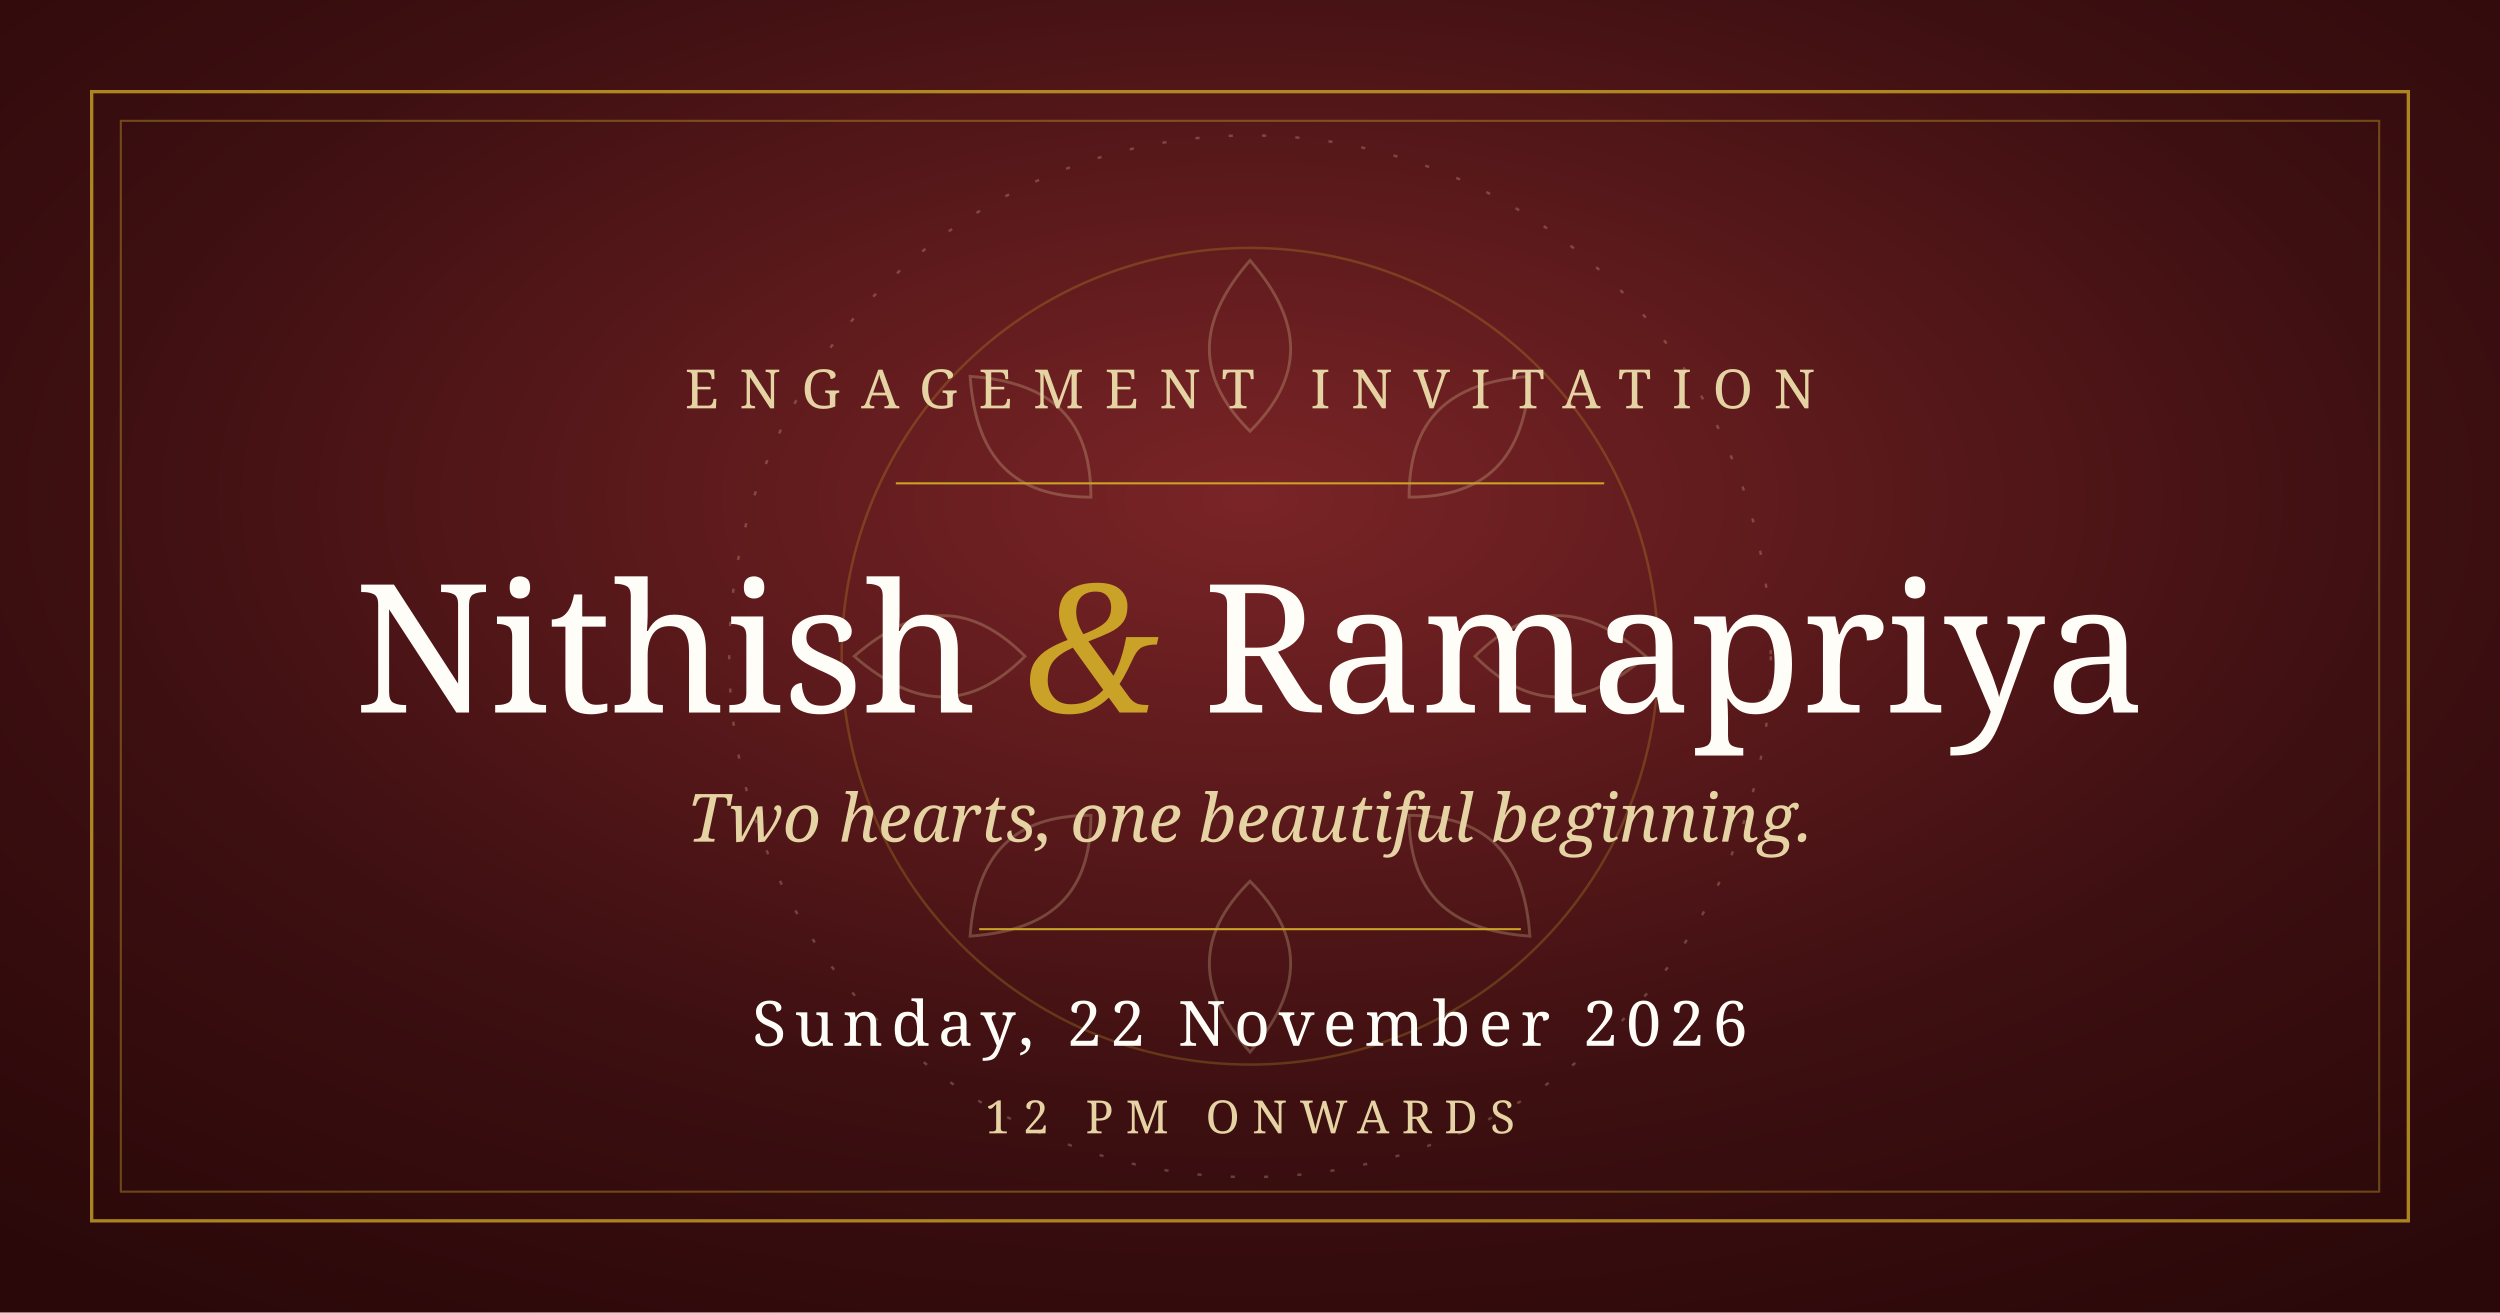
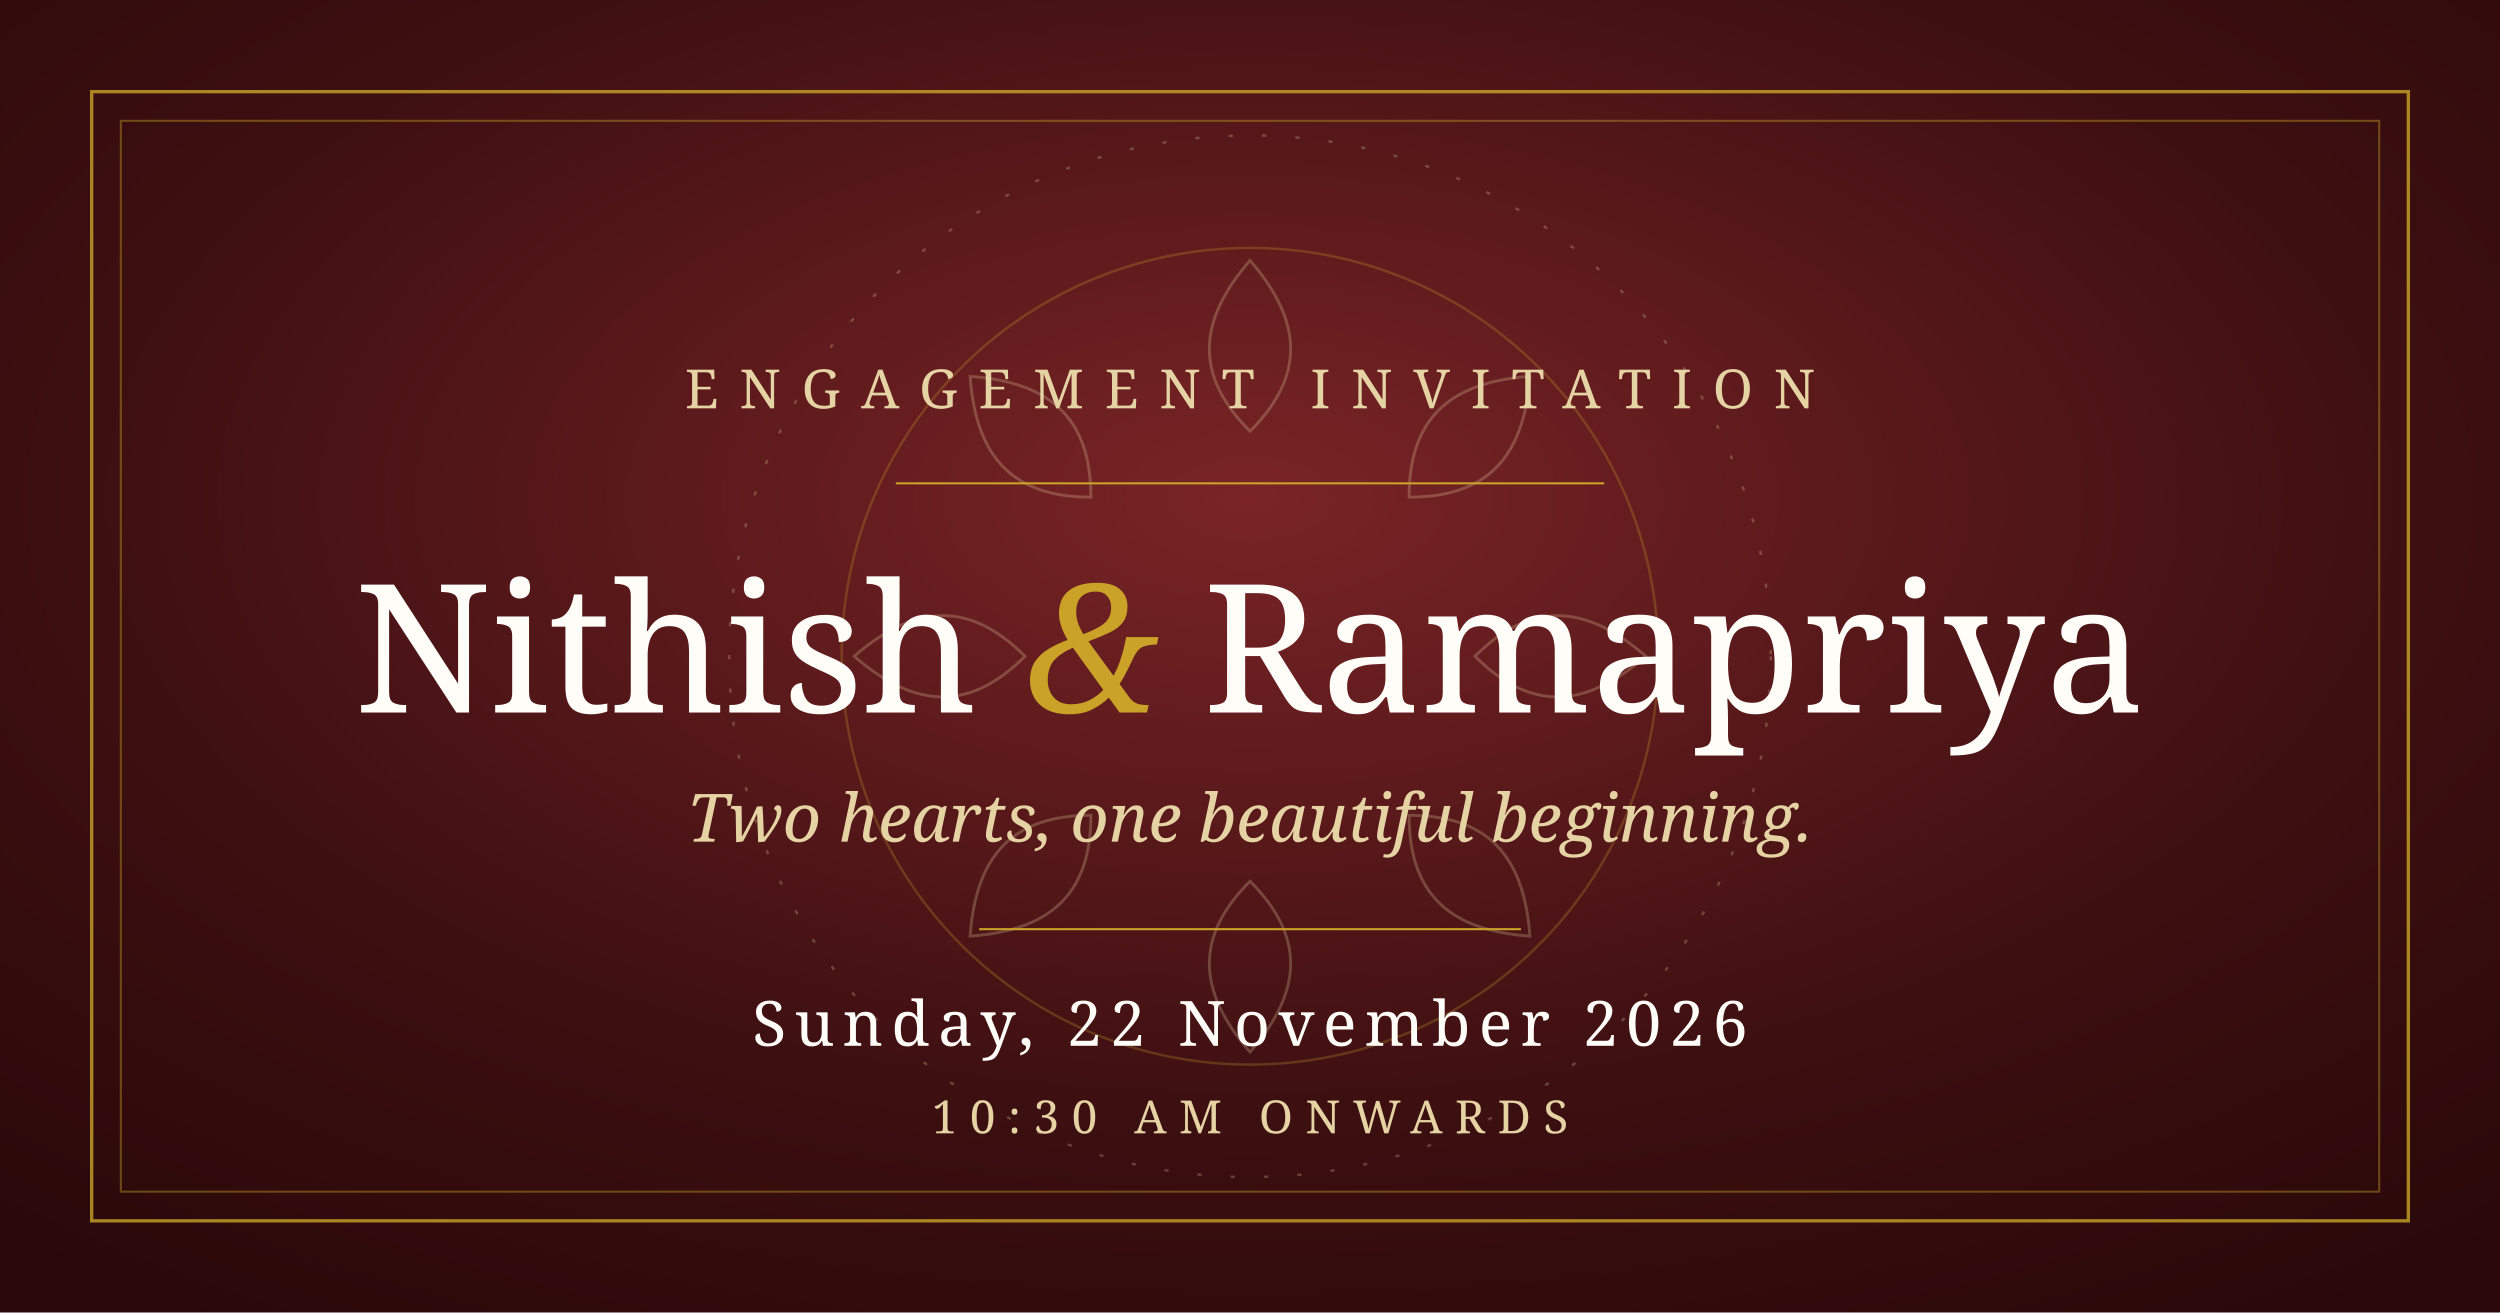
<svg xmlns="http://www.w3.org/2000/svg" viewBox="0 0 1200 630" width="1200" height="630">
  <defs>
    <radialGradient id="bg" cx="50%" cy="38%" r="75%">
      <stop offset="0" stop-color="#7a2426" />
      <stop offset="62%" stop-color="#3d0f11" />
      <stop offset="100%" stop-color="#2a0809" />
    </radialGradient>
    <g id="loop" fill="none" stroke="#e6d3a3" stroke-width="1.4">
      <path d="M0 -190c26 30 26 56 0 82-26-26-26-52 0-82z" />
    </g>
  </defs>
  <rect width="1200" height="630" fill="url(#bg)" />
  <g transform="translate(600 315)" opacity=".26">
    <circle r="250" fill="none" stroke="#e6d3a3" stroke-width="1.2" stroke-dasharray="2 14" />
    <circle r="196" fill="none" stroke="#c9a227" stroke-width="1.2" />
    <use href="#loop" />
    <use href="#loop" transform="rotate(45)" />
    <use href="#loop" transform="rotate(90)" />
    <use href="#loop" transform="rotate(135)" />
    <use href="#loop" transform="rotate(180)" />
    <use href="#loop" transform="rotate(225)" />
    <use href="#loop" transform="rotate(270)" />
    <use href="#loop" transform="rotate(315)" />
  </g>
  <rect x="44" y="44" width="1112" height="542" fill="none" stroke="#c9a227" stroke-width="1.6" opacity=".8" />
  <rect x="58" y="58" width="1084" height="514" fill="none" stroke="#c9a227" stroke-width="1" opacity=".4" />
  <text x="600" y="196" text-anchor="middle" font-family="Georgia, serif" font-size="26" fill="#e6d3a3" letter-spacing="10">ENGAGEMENT INVITATION</text>
  <path d="M430 232h340" stroke="#c9a227" stroke-width="1" />
  <text x="600" y="342" text-anchor="middle" font-family="Georgia, serif" font-size="86" fill="#fffdf7">Nithish <tspan fill="#c9a227" font-style="italic">&amp;</tspan> Ramapriya</text>
  <text x="600" y="404" text-anchor="middle" font-family="Georgia, serif" font-size="32" font-style="italic" fill="#e6d3a3">Two hearts, one beautiful beginning.</text>
  <path d="M470 446h260" stroke="#c9a227" stroke-width="1" />
  <text x="600" y="502" text-anchor="middle" font-family="Georgia, serif" font-size="30" fill="#fffdf7" letter-spacing="4">Sunday, 22 November 2026</text>
-   <text x="600" y="544" text-anchor="middle" font-family="Georgia, serif" font-size="22" fill="#e6d3a3" letter-spacing="6">12 PM ONWARDS</text>
+   <text x="600" y="544" text-anchor="middle" font-family="Georgia, serif" font-size="22" fill="#e6d3a3" letter-spacing="6">10:30 AM ONWARDS</text>
</svg>
